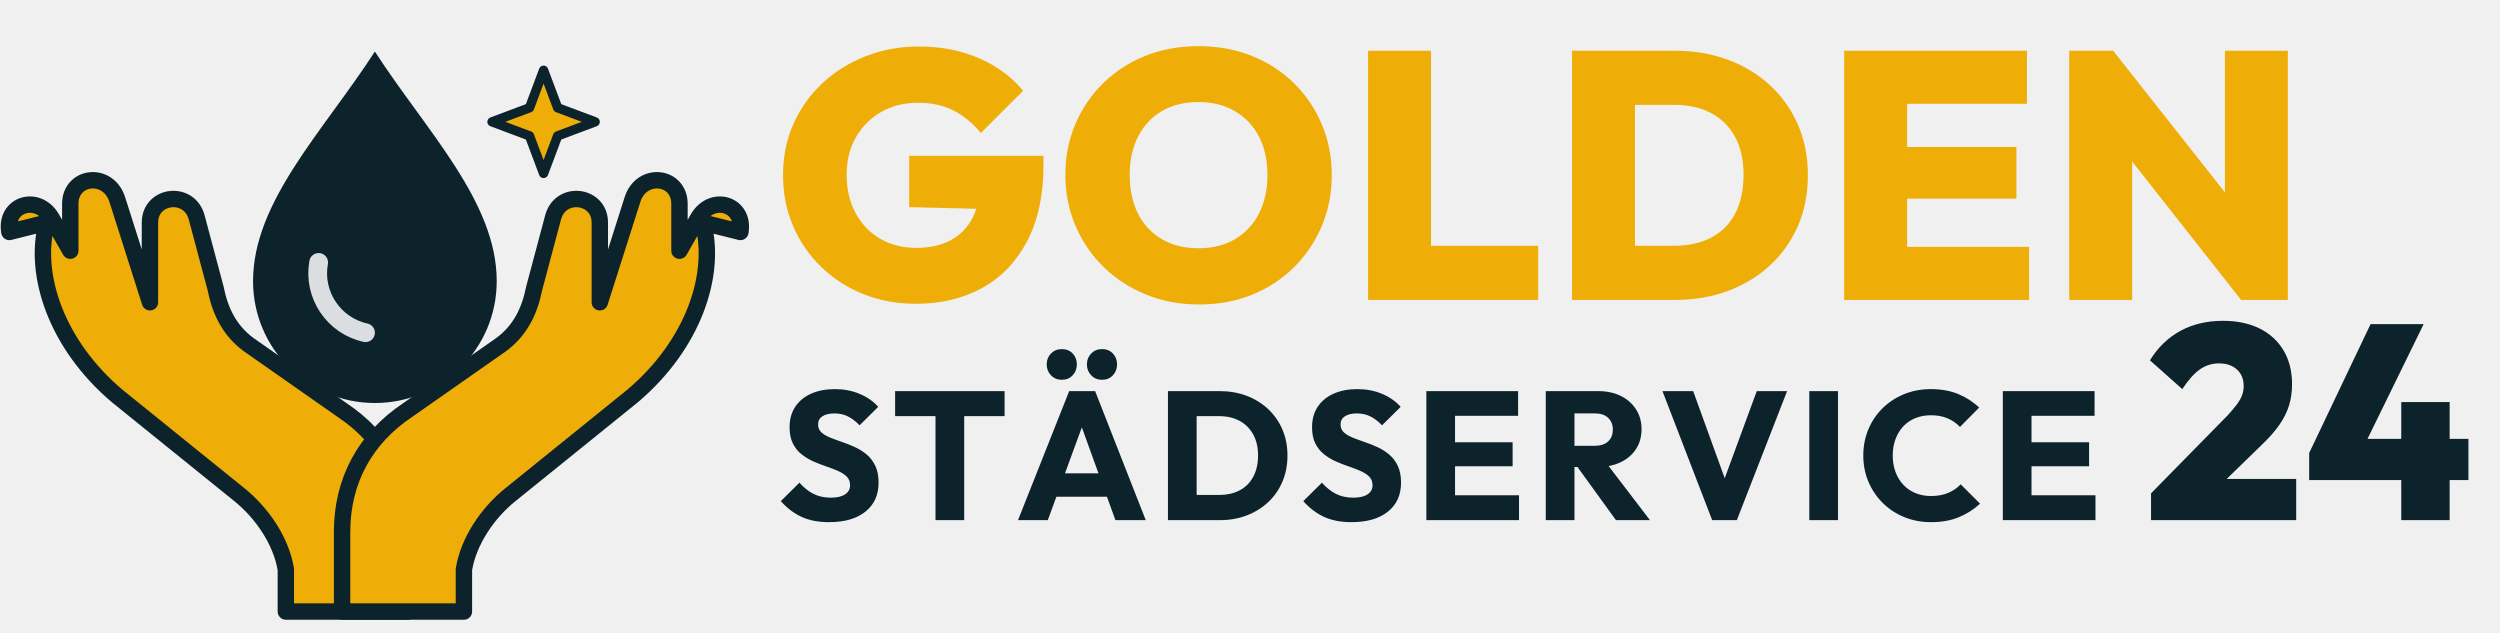
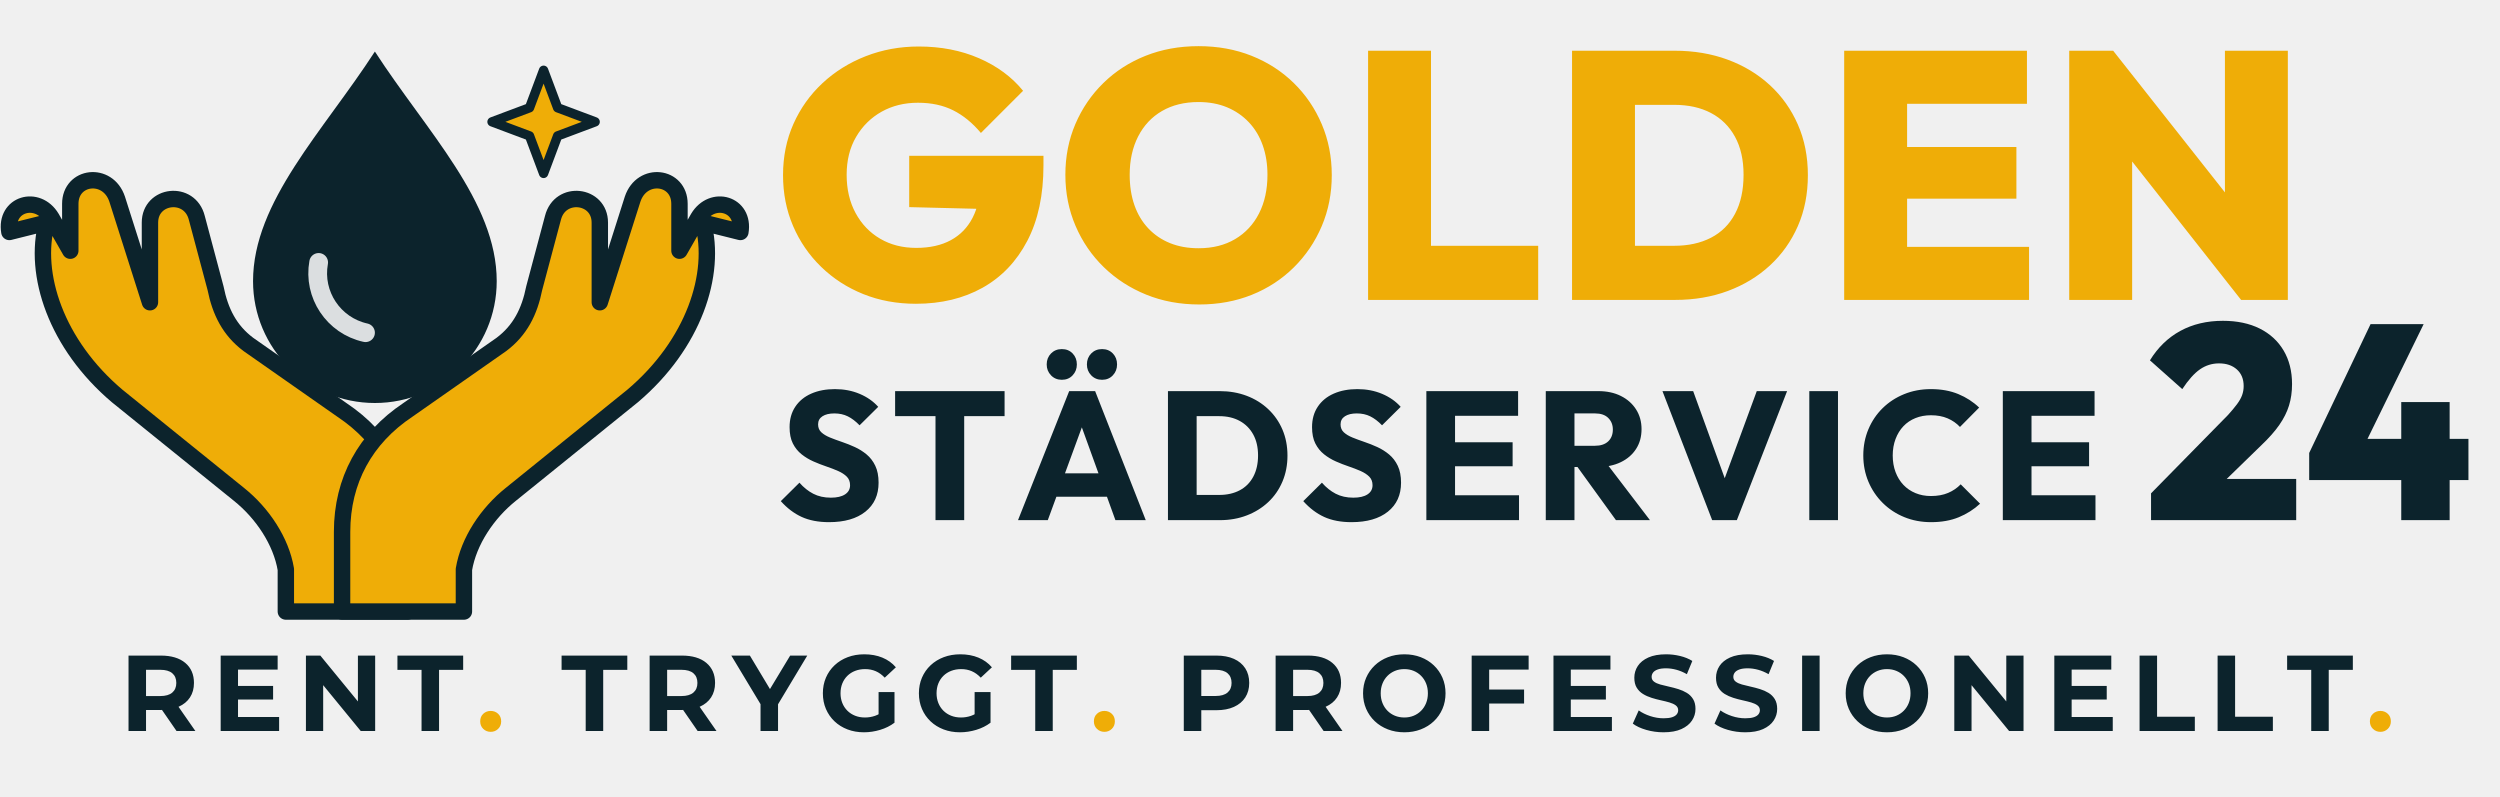
- <svg xmlns="http://www.w3.org/2000/svg" viewBox="0 0 1067 270" width="1067" height="270" role="img" aria-label="Golden Städservice 24">
+ <svg xmlns="http://www.w3.org/2000/svg" viewBox="0 0 1067 340" width="1067" height="340" role="img" aria-label="Golden Städservice 24 – Rent. Tryggt. Professionellt.">
  <g fill="#EFAD07" stroke="#0C232C" stroke-width="7" stroke-linejoin="round">
    <path d="M20 95c-6 22 4 52 30 74l52 42c10 8 18 20 20 32v18h52v-34c0-22-10-40-28-52l-40-28c-8-6-12-14-14-24l-8-30c-3-12-20-10-20 2v34l-14-44c-4-12-20-10-20 2v20l-8-14c-6-10-20-6-18 6z" />
    <path d="M300 95c6 22-4 52-30 74l-52 42c-10 8-18 20-20 32v18h-52v-34c0-22 10-40 28-52l40-28c8-6 12-14 14-24l8-30c3-12 20-10 20 2v34l14-44c4-12 20-10 20 2v20l8-14c6-10 20-6 18 6z" />
  </g>
  <path d="M160 22c22 34 52 64 52 98a52 52 0 0 1-104 0c0-34 30-64 52-98z" fill="#0C232C" />
  <path d="M136 112a26 26 0 0 0 20 30" fill="none" stroke="#fff" stroke-width="8" stroke-linecap="round" opacity=".85" />
  <path d="M232 30l6 16 16 6-16 6-6 16-6-16-16-6 16-6z" fill="#EFAD07" stroke="#0C232C" stroke-width="4" stroke-linejoin="round" />
  <path d="M390.9 129.65Q378.75 129.65 368.475 125.525Q358.2 121.4 350.475 113.9Q342.75 106.4 338.475 96.425Q334.2 86.45 334.2 74.75Q334.2 62.9 338.625 52.925Q343.05 42.95 351.0 35.525Q358.95 28.1 369.525 23.975Q380.1 19.85 392.1 19.85Q406.35 19.85 417.9 24.875Q429.45 29.9 436.65 38.75L418.65 56.75Q413.25 50.3 406.8 47.075Q400.35 43.85 391.8 43.85Q383.1 43.85 376.275 47.675Q369.45 51.5 365.4 58.4Q361.35 65.3 361.35 74.6Q361.35 83.9 365.175 90.95Q369.0 98.0 375.675 101.9Q382.35 105.8 391.05 105.8Q399.75 105.8 405.825 102.5Q411.9 99.2 415.125 92.9Q418.35 86.6 418.35 77.9L436.5 89.6L388.05 88.4V66.5H445.35V70.55Q445.35 89.6 438.45 102.8Q431.55 116.0 419.325 122.825Q407.1 129.65 390.9 129.65Z M511.85 129.95Q499.55 129.95 489.2 125.75Q478.85 121.55 471.125 114.05Q463.4 106.55 459.05 96.425Q454.7 86.3 454.7 74.6Q454.7 62.9 458.975 52.925Q463.25 42.95 470.9 35.45Q478.55 27.95 488.9 23.825Q499.25 19.7 511.55 19.7Q523.85 19.7 534.2 23.825Q544.55 27.95 552.2 35.45Q559.85 42.95 564.125 53.0Q568.4 63.05 568.4 74.75Q568.4 86.45 564.125 96.5Q559.85 106.55 552.2 114.125Q544.55 121.7 534.275 125.825Q524.0 129.95 511.85 129.95ZM511.55 105.95Q520.55 105.95 527.15 102.05Q533.75 98.15 537.35 91.1Q540.95 84.05 540.95 74.6Q540.95 67.7 538.925 62.0Q536.9 56.3 533.0 52.175Q529.1 48.05 523.7 45.8Q518.3 43.55 511.55 43.55Q502.55 43.55 495.95 47.375Q489.35 51.2 485.75 58.25Q482.15 65.3 482.15 74.6Q482.15 81.8 484.175 87.575Q486.2 93.35 490.1 97.475Q494.0 101.6 499.4 103.775Q504.8 105.95 511.55 105.95Z M583.9 128.0V21.65H610.75V128.0ZM605.2 128.0V104.9H656.5V128.0Z M689.1 128.0V104.9H714.6Q723.6 104.9 730.275 101.45Q736.95 98.0 740.55 91.175Q744.15 84.35 744.15 74.6Q744.15 65.0 740.475 58.325Q736.8 51.65 730.2 48.2Q723.6 44.75 714.6 44.75H687.9V21.65H714.75Q727.05 21.65 737.4 25.475Q747.75 29.3 755.4 36.35Q763.05 43.4 767.325 53.15Q771.6 62.9 771.6 74.75Q771.6 86.75 767.325 96.5Q763.05 106.25 755.4 113.3Q747.75 120.35 737.475 124.175Q727.2 128.0 715.05 128.0ZM670.95 128.0V21.65H697.8V128.0Z M787.1 128.0V21.65H813.95V128.0ZM808.4 128.0V105.35H866V128.0ZM808.4 84.8V62.75H860.6V84.8ZM808.4 44.3V21.65H865.1V44.3Z M883.15 128.0V21.65H901.9L910 43.4V128.0ZM956.5 128.0 894.4 49.1 901.9 21.65 964.15 100.55ZM956.5 128.0 949.6 105.65V21.65H976.45V128.0Z" fill="#EFAD07" />
  <path d="M353.84 222.858Q347.054 222.858 342.179 220.635Q337.304 218.412 333.248 213.888L341.204 206.01Q343.856 209.052 347.093 210.729Q350.33 212.406 354.62 212.406Q358.52 212.406 360.665 211.002Q362.81 209.598 362.81 207.102Q362.81 204.84 361.406 203.436Q360.002 202.032 357.701 201.018Q355.4 200.004 352.631 199.068Q349.862 198.132 347.132 196.923Q344.402 195.714 342.101 193.881Q339.8 192.048 338.396 189.279Q336.992 186.51 336.992 182.298Q336.992 177.228 339.449 173.562Q341.906 169.896 346.274 167.985Q350.642 166.074 356.336 166.074Q362.108 166.074 366.905 168.102Q371.702 170.13 374.822 173.64L366.866 181.518Q364.37 178.944 361.835 177.696Q359.3 176.448 356.102 176.448Q352.904 176.448 351.032 177.657Q349.16 178.866 349.16 181.128Q349.16 183.234 350.564 184.521Q351.968 185.808 354.269 186.744Q356.57 187.68 359.339 188.616Q362.108 189.552 364.838 190.8Q367.568 192.048 369.869 193.959Q372.17 195.87 373.574 198.795Q374.978 201.72 374.978 206.01Q374.978 213.888 369.362 218.373Q363.746 222.858 353.84 222.858Z M399.272 222.0V167.712H411.518V222.0ZM382.034 177.618V166.932H428.756V177.618Z M434.486 222.0 456.326 166.932H467.402L489.008 222.0H476.06L459.524 176.292H463.97L447.2 222.0ZM446.888 212.016V202.032H476.918V212.016ZM453.206 162.096Q450.398 162.096 448.565 160.185Q446.732 158.274 446.732 155.544Q446.732 152.736 448.565 150.864Q450.398 148.992 453.206 148.992Q456.014 148.992 457.808 150.864Q459.602 152.736 459.602 155.544Q459.602 158.274 457.808 160.185Q456.014 162.096 453.206 162.096ZM470.366 162.096Q467.558 162.096 465.725 160.185Q463.892 158.274 463.892 155.544Q463.892 152.736 465.725 150.864Q467.558 148.992 470.366 148.992Q473.174 148.992 474.968 150.864Q476.762 152.736 476.762 155.544Q476.762 158.274 474.968 160.185Q473.174 162.096 470.366 162.096Z M506.75 222.0V211.236H520.4Q525.392 211.236 529.136 209.247Q532.88 207.258 534.908 203.436Q536.936 199.614 536.936 194.388Q536.936 189.162 534.869 185.418Q532.802 181.674 529.097 179.646Q525.392 177.618 520.4 177.618H506.36V166.932H520.556Q526.796 166.932 532.061 168.921Q537.326 170.91 541.265 174.615Q545.204 178.32 547.349 183.351Q549.494 188.382 549.494 194.466Q549.494 200.472 547.349 205.542Q545.204 210.612 541.304 214.278Q537.404 217.944 532.139 219.972Q526.874 222.0 520.712 222.0ZM498.482 222.0V166.932H510.728V222.0Z M576.83 222.858Q570.044 222.858 565.169 220.635Q560.294 218.412 556.238 213.888L564.194 206.01Q566.846 209.052 570.083 210.729Q573.32 212.406 577.61 212.406Q581.51 212.406 583.655 211.002Q585.8 209.598 585.8 207.102Q585.8 204.84 584.396 203.436Q582.992 202.032 580.691 201.018Q578.39 200.004 575.621 199.068Q572.852 198.132 570.122 196.923Q567.392 195.714 565.091 193.881Q562.79 192.048 561.386 189.279Q559.982 186.51 559.982 182.298Q559.982 177.228 562.439 173.562Q564.896 169.896 569.264 167.985Q573.632 166.074 579.326 166.074Q585.098 166.074 589.895 168.102Q594.692 170.13 597.812 173.64L589.856 181.518Q587.36 178.944 584.825 177.696Q582.29 176.448 579.092 176.448Q575.894 176.448 574.022 177.657Q572.15 178.866 572.15 181.128Q572.15 183.234 573.554 184.521Q574.958 185.808 577.259 186.744Q579.56 187.68 582.329 188.616Q585.098 189.552 587.828 190.8Q590.558 192.048 592.859 193.959Q595.16 195.87 596.564 198.795Q597.968 201.72 597.968 206.01Q597.968 213.888 592.352 218.373Q586.736 222.858 576.83 222.858Z M608.768 222.0V166.932H621.014V222.0ZM618.128 222.0V211.392H648.314V222.0ZM618.128 198.99V188.772H645.584V198.99ZM618.128 177.462V166.932H647.924V177.462Z M669.098 199.302V190.254H680.72Q684.386 190.254 686.375 188.382Q688.364 186.51 688.364 183.312Q688.364 180.348 686.414 178.398Q684.464 176.448 680.798 176.448H669.098V166.932H682.202Q687.662 166.932 691.796 168.999Q695.93 171.066 698.27 174.732Q700.61 178.398 700.61 183.156Q700.61 187.992 698.27 191.619Q695.93 195.246 691.718 197.274Q687.506 199.302 681.812 199.302ZM659.738 222.0V166.932H671.984V222.0ZM689.69 222.0 672.53 198.288 683.762 195.246 704.198 222.0Z M730.754 222.0 709.538 166.932H722.642L738.788 211.47H733.406L749.786 166.932H762.734L741.284 222.0Z M772.208 222.0V166.932H784.454V222.0Z M824.192 222.858Q818.03 222.858 812.765 220.713Q807.5 218.568 803.561 214.668Q799.622 210.768 797.438 205.581Q795.254 200.394 795.254 194.388Q795.254 188.382 797.438 183.195Q799.622 178.008 803.522 174.186Q807.422 170.364 812.687 168.219Q817.952 166.074 824.114 166.074Q830.666 166.074 835.775 168.18Q840.884 170.286 844.706 173.952L836.516 182.22Q834.332 179.88 831.251 178.554Q828.17 177.228 824.114 177.228Q820.526 177.228 817.523 178.437Q814.52 179.646 812.375 181.908Q810.23 184.17 809.021 187.368Q807.812 190.566 807.812 194.388Q807.812 198.288 809.021 201.486Q810.23 204.684 812.375 206.946Q814.52 209.208 817.523 210.456Q820.526 211.704 824.114 211.704Q828.326 211.704 831.446 210.378Q834.566 209.052 836.828 206.712L845.096 214.98Q841.118 218.646 836.009 220.752Q830.9 222.858 824.192 222.858Z M854.804 222.0V166.932H867.05V222.0ZM864.164 222.0V211.392H894.35V222.0ZM864.164 198.99V188.772H891.62V198.99ZM864.164 177.462V166.932H893.96V177.462Z" fill="#0C232C" />
  <path d="M918.066 210.554 950.87 177.16Q953.23 174.564 954.764 172.499Q956.298 170.434 956.947 168.605Q957.596 166.776 957.596 164.77Q957.596 160.286 954.705 157.69Q951.814 155.094 947.094 155.094Q942.61 155.094 938.952 157.631Q935.294 160.168 931.4 166.068L917.594 153.796Q922.668 145.536 930.574 141.229Q938.48 136.922 948.746 136.922Q957.832 136.922 964.44 140.226Q971.048 143.53 974.647 149.607Q978.246 155.684 978.246 163.944Q978.246 168.9 976.948 173.089Q975.65 177.278 972.818 181.349Q969.986 185.42 965.266 189.904L943.554 211.026ZM918.066 222.0V210.554L935.648 204.418H980.016V222.0Z M985.562 193.326 1011.758 138.338H1034.414L1007.51 193.326ZM985.562 204.89V193.326L991.698 187.308H1053.53V204.89ZM1024.856 222.0V171.614H1045.506V222.0Z" fill="#0C232C" />
+   <path d="M54.855 312.0V279.8H68.592Q75.332 279.8 79.057 282.913Q82.782 286.027 82.782 291.472Q82.782 295.059 81.085 297.653Q79.389 300.247 76.252 301.631Q73.116 303.016 68.774 303.016H58.993L62.324 299.775V312.0ZM75.35 312.0 67.271 300.298H75.246L83.389 312.0ZM62.324 300.582 58.993 297.076H68.39Q71.81 297.076 73.529 295.592Q75.248 294.108 75.248 291.472Q75.248 288.808 73.529 287.338Q71.81 285.868 68.39 285.868H58.993L62.324 282.334Z M94.185 312.0V279.8H118.499V285.795H101.581V306.005H119.125V312.0ZM101.04 298.553V292.759H116.557V298.553Z M130.571 312.0V279.8H136.719L155.732 303.004H152.758V279.8H160.118V312.0H153.969L134.957 288.796H137.931V312.0Z M179.917 312.0V285.886H169.627V279.8H197.678V285.886H187.387V312.0Z  M249.975 312.0V285.886H239.685V279.8H267.736V285.886H257.445V312.0Z M277.265 312.0V279.8H291.002Q297.742 279.8 301.467 282.913Q305.192 286.027 305.192 291.472Q305.192 295.059 303.495 297.653Q301.799 300.247 298.662 301.631Q295.526 303.016 291.184 303.016H281.403L284.734 299.775V312.0ZM297.76 312.0 289.681 300.298H297.656L305.799 312.0ZM284.734 300.582 281.403 297.076H290.8Q294.22 297.076 295.939 295.592Q297.658 294.108 297.658 291.472Q297.658 288.808 295.939 287.338Q294.22 285.868 290.8 285.868H281.403L284.734 282.334Z M324.597 312.0V298.849L326.304 303.365L312.12 279.8H320.049L330.883 297.867H326.35L337.248 279.8H344.544L330.396 303.365L332.067 298.849V312.0Z M368.743 312.542Q364.944 312.542 361.738 311.323Q358.532 310.104 356.173 307.864Q353.813 305.623 352.507 302.583Q351.201 299.543 351.201 295.9Q351.201 292.257 352.507 289.217Q353.813 286.177 356.196 283.936Q358.578 281.696 361.802 280.477Q365.026 279.258 368.889 279.258Q373.174 279.258 376.604 280.674Q380.033 282.09 382.36 284.802L377.607 289.227Q375.839 287.368 373.777 286.471Q371.715 285.574 369.247 285.574Q366.926 285.574 364.991 286.32Q363.056 287.067 361.656 288.444Q360.255 289.821 359.495 291.709Q358.735 293.598 358.735 295.9Q358.735 298.138 359.495 300.036Q360.255 301.933 361.656 303.324Q363.056 304.715 364.959 305.471Q366.862 306.226 369.165 306.226Q371.393 306.226 373.474 305.508Q375.555 304.79 377.561 303.077L381.774 308.448Q379.135 310.453 375.668 311.498Q372.201 312.542 368.743 312.542ZM381.774 308.448 374.98 307.484V295.387H381.774Z M409.729 312.542Q405.93 312.542 402.724 311.323Q399.518 310.104 397.159 307.864Q394.799 305.623 393.493 302.583Q392.187 299.543 392.187 295.9Q392.187 292.257 393.493 289.217Q394.799 286.177 397.182 283.936Q399.564 281.696 402.788 280.477Q406.012 279.258 409.875 279.258Q414.16 279.258 417.59 280.674Q421.019 282.09 423.346 284.802L418.593 289.227Q416.825 287.368 414.763 286.471Q412.701 285.574 410.233 285.574Q407.912 285.574 405.977 286.32Q404.042 287.067 402.642 288.444Q401.241 289.821 400.481 291.709Q399.721 293.598 399.721 295.9Q399.721 298.138 400.481 300.036Q401.241 301.933 402.642 303.324Q404.042 304.715 405.945 305.471Q407.848 306.226 410.151 306.226Q412.379 306.226 414.46 305.508Q416.541 304.79 418.547 303.077L422.76 308.448Q420.121 310.453 416.654 311.498Q413.187 312.542 409.729 312.542ZM422.76 308.448 415.966 307.484V295.387H422.76Z M441.841 312.0V285.886H431.551V279.8H459.602V285.886H449.311V312.0Z  M505.241 312.0V279.8H519.16Q523.502 279.8 526.638 281.203Q529.775 282.605 531.471 285.231Q533.168 287.857 533.168 291.472Q533.168 295.059 531.471 297.676Q529.775 300.293 526.638 301.705Q523.502 303.117 519.16 303.117H509.379L512.71 299.775V312.0ZM512.71 300.582 509.379 297.048H518.776Q522.196 297.048 523.915 295.578Q525.634 294.108 525.634 291.472Q525.634 288.808 523.915 287.338Q522.196 285.868 518.776 285.868H509.379L512.71 282.334Z M544.433 312.0V279.8H558.17Q564.91 279.8 568.635 282.913Q572.36 286.027 572.36 291.472Q572.36 295.059 570.663 297.653Q568.967 300.247 565.83 301.631Q562.694 303.016 558.352 303.016H548.571L551.902 299.775V312.0ZM564.928 312.0 556.849 300.298H564.824L572.967 312.0ZM551.902 300.582 548.571 297.076H557.968Q561.388 297.076 563.107 295.592Q564.826 294.108 564.826 291.472Q564.826 288.808 563.107 287.338Q561.388 285.868 557.968 285.868H548.571L551.902 282.334Z M599.383 312.542Q595.581 312.542 592.351 311.3Q589.121 310.058 586.752 307.808Q584.384 305.559 583.068 302.526Q581.753 299.493 581.753 295.891Q581.753 292.29 583.068 289.269Q584.384 286.249 586.756 283.991Q589.128 281.734 592.347 280.496Q595.566 279.258 599.368 279.258Q603.185 279.258 606.388 280.491Q609.592 281.724 611.958 283.973Q614.324 286.221 615.639 289.251Q616.955 292.281 616.955 295.894Q616.955 299.507 615.639 302.547Q614.324 305.587 611.958 307.831Q609.592 310.076 606.388 311.309Q603.185 312.542 599.383 312.542ZM599.367 306.226Q601.524 306.226 603.351 305.476Q605.177 304.725 606.539 303.347Q607.901 301.97 608.661 300.078Q609.421 298.186 609.421 295.892Q609.421 293.598 608.664 291.716Q607.907 289.835 606.544 288.456Q605.181 287.077 603.353 286.325Q601.526 285.574 599.369 285.574Q597.211 285.574 595.377 286.326Q593.542 287.078 592.174 288.459Q590.806 289.84 590.047 291.724Q589.287 293.607 589.287 295.891Q589.287 298.175 590.045 300.067Q590.804 301.959 592.169 303.346Q593.535 304.733 595.372 305.48Q597.21 306.226 599.367 306.226Z M628.107 312.0V279.8H652.421V285.795H635.576V312.0ZM635.007 300.28V294.285H650.479V300.28Z M663.021 312.0V279.8H687.335V285.795H670.417V306.005H687.961V312.0ZM669.876 298.553V292.759H685.393V298.553Z M709.997 312.542Q706.143 312.542 702.593 311.511Q699.043 310.48 696.883 308.841L699.407 303.205Q701.458 304.678 704.301 305.622Q707.143 306.565 710.033 306.565Q712.264 306.565 713.619 306.123Q714.974 305.68 715.61 304.9Q716.246 304.12 716.246 303.124Q716.246 301.834 715.224 301.064Q714.203 300.295 712.546 299.811Q710.89 299.327 708.893 298.894Q706.896 298.462 704.89 297.832Q702.884 297.202 701.227 296.185Q699.571 295.169 698.549 293.499Q697.528 291.83 697.528 289.254Q697.528 286.514 699.012 284.247Q700.497 281.98 703.513 280.619Q706.529 279.258 711.108 279.258Q714.124 279.258 717.076 279.976Q720.028 280.694 722.281 282.092L719.958 287.738Q717.733 286.458 715.46 285.846Q713.188 285.235 711.044 285.235Q708.869 285.235 707.505 285.733Q706.141 286.231 705.528 287.051Q704.915 287.872 704.915 288.896Q704.915 290.168 705.936 290.929Q706.958 291.689 708.614 292.15Q710.271 292.611 712.277 293.048Q714.283 293.486 716.28 294.102Q718.277 294.718 719.933 295.721Q721.59 296.723 722.611 298.384Q723.633 300.044 723.633 302.574Q723.633 305.268 722.134 307.535Q720.636 309.802 717.615 311.172Q714.595 312.542 709.997 312.542Z M744.865 312.542Q741.011 312.542 737.461 311.511Q733.911 310.48 731.751 308.841L734.275 303.205Q736.326 304.678 739.169 305.622Q742.011 306.565 744.901 306.565Q747.132 306.565 748.487 306.123Q749.842 305.68 750.478 304.9Q751.114 304.12 751.114 303.124Q751.114 301.834 750.092 301.064Q749.071 300.295 747.414 299.811Q745.758 299.327 743.761 298.894Q741.764 298.462 739.758 297.832Q737.752 297.202 736.095 296.185Q734.439 295.169 733.417 293.499Q732.396 291.83 732.396 289.254Q732.396 286.514 733.88 284.247Q735.365 281.98 738.381 280.619Q741.397 279.258 745.976 279.258Q748.992 279.258 751.944 279.976Q754.896 280.694 757.149 282.092L754.826 287.738Q752.601 286.458 750.328 285.846Q748.056 285.235 745.912 285.235Q743.737 285.235 742.373 285.733Q741.009 286.231 740.396 287.051Q739.783 287.872 739.783 288.896Q739.783 290.168 740.804 290.929Q741.826 291.689 743.482 292.15Q745.139 292.611 747.145 293.048Q749.151 293.486 751.148 294.102Q753.145 294.718 754.801 295.721Q756.458 296.723 757.479 298.384Q758.501 300.044 758.501 302.574Q758.501 305.268 757.002 307.535Q755.504 309.802 752.483 311.172Q749.463 312.542 744.865 312.542Z M769.143 312.0V279.8H776.612V312.0Z M805.371 312.542Q801.569 312.542 798.339 311.3Q795.109 310.058 792.74 307.808Q790.372 305.559 789.056 302.526Q787.741 299.493 787.741 295.891Q787.741 292.29 789.056 289.269Q790.372 286.249 792.744 283.991Q795.116 281.734 798.335 280.496Q801.554 279.258 805.356 279.258Q809.173 279.258 812.376 280.491Q815.58 281.724 817.946 283.973Q820.312 286.221 821.627 289.251Q822.943 292.281 822.943 295.894Q822.943 299.507 821.627 302.547Q820.312 305.587 817.946 307.831Q815.58 310.076 812.376 311.309Q809.173 312.542 805.371 312.542ZM805.355 306.226Q807.512 306.226 809.339 305.476Q811.165 304.725 812.527 303.347Q813.889 301.97 814.649 300.078Q815.409 298.186 815.409 295.892Q815.409 293.598 814.652 291.716Q813.895 289.835 812.532 288.456Q811.169 287.077 809.341 286.325Q807.514 285.574 805.357 285.574Q803.199 285.574 801.365 286.326Q799.53 287.078 798.162 288.459Q796.794 289.84 796.035 291.724Q795.275 293.607 795.275 295.891Q795.275 298.175 796.033 300.067Q796.792 301.959 798.157 303.346Q799.523 304.733 801.36 305.48Q803.198 306.226 805.355 306.226Z M834.095 312.0V279.8H840.243L859.256 303.004H856.282V279.8H863.642V312.0H857.493L838.481 288.796H841.455V312.0Z M876.783 312.0V279.8H901.097V285.795H884.179V306.005H901.723V312.0ZM883.638 298.553V292.759H899.155V298.553Z M913.169 312.0V279.8H920.638V305.914H936.756V312.0Z M946.473 312.0V279.8H953.942V305.914H970.06V312.0Z M986.435 312.0V285.886H976.145V279.8H1004.196V285.886H993.905V312.0Z" fill="#0C232C" />
+   <path d="M209.439 312.349Q207.557 312.349 206.253 311.086Q204.949 309.824 204.949 307.868Q204.949 305.866 206.253 304.645Q207.557 303.423 209.439 303.423Q211.294 303.423 212.598 304.645Q213.901 305.866 213.901 307.868Q213.901 309.824 212.598 311.086Q211.294 312.349 209.439 312.349Z M471.363 312.349Q469.481 312.349 468.177 311.086Q466.873 309.824 466.873 307.868Q466.873 305.866 468.177 304.645Q469.481 303.423 471.363 303.423Q473.218 303.423 474.522 304.645Q475.825 305.866 475.825 307.868Q475.825 309.824 474.522 311.086Q473.218 312.349 471.363 312.349Z M1015.957 312.349Q1014.075 312.349 1012.771 311.086Q1011.467 309.824 1011.467 307.868Q1011.467 305.866 1012.771 304.645Q1014.075 303.423 1015.957 303.423Q1017.812 303.423 1019.116 304.645Q1020.419 305.866 1020.419 307.868Q1020.419 309.824 1019.116 311.086Q1017.812 312.349 1015.957 312.349Z" fill="#EFAD07" />
</svg>
